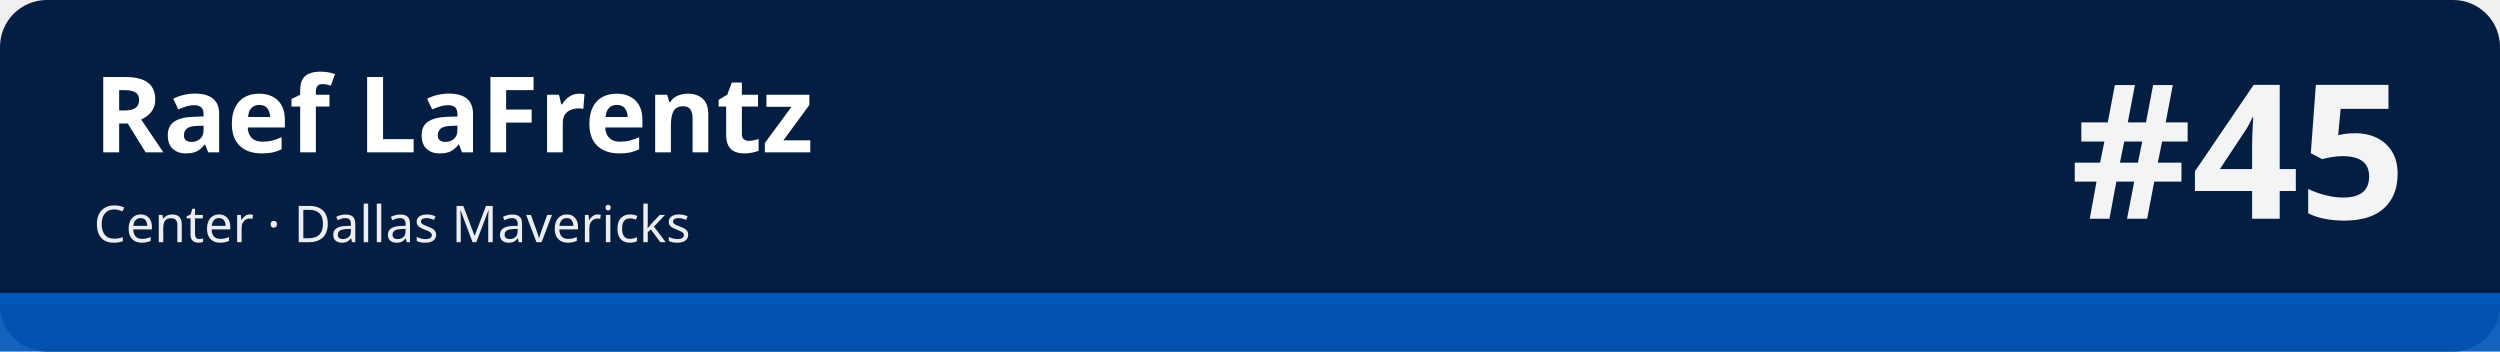
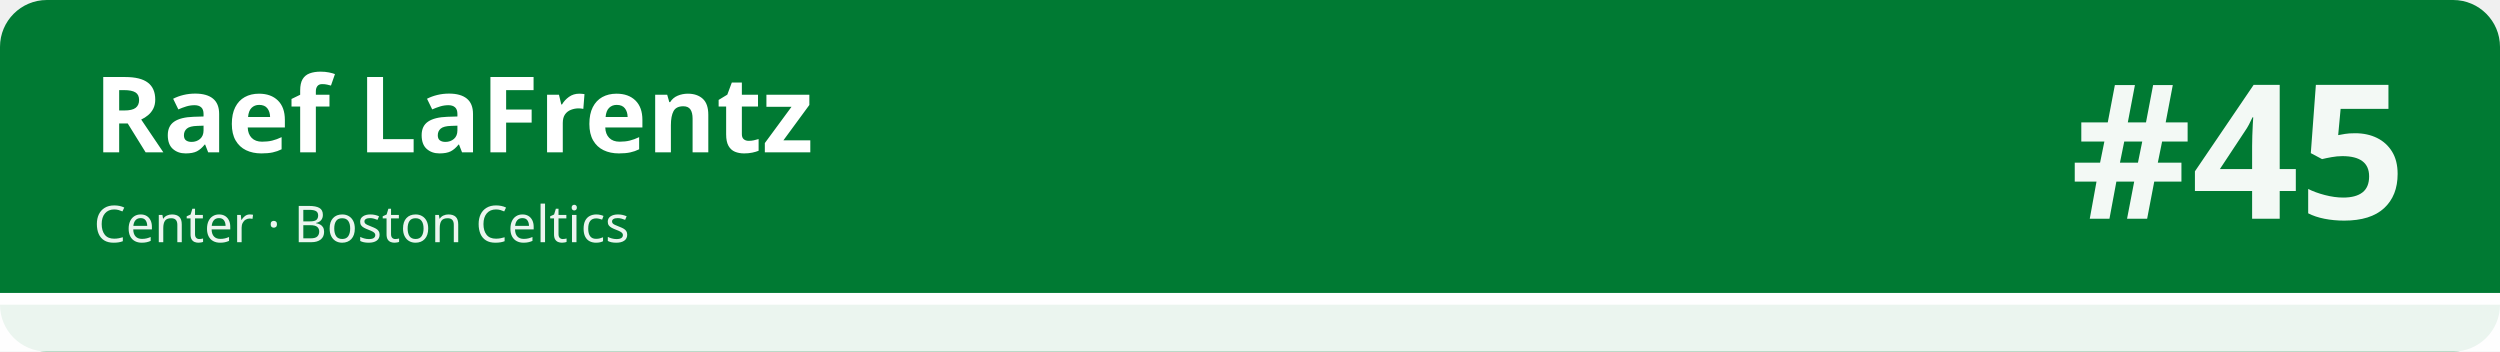
<svg xmlns="http://www.w3.org/2000/svg" width="1280" height="180" viewBox="0 0 1280 180" role="img" aria-labelledby="t d">
-   <rect width="1280" height="180" rx="24" fill="#041e42" />
-   <rect x="0" y="150" width="1280" height="30" fill="#0057b7" fill-opacity=".92" />
-   <rect x="0" y="150" width="1280" height="6" fill="#0057b7" />
+   <rect width="1280" height="180" rx="24" fill="#007a33" />
+   <rect x="0" y="150" width="1280" height="30" fill="#ffffff" fill-opacity=".92" />
+   <rect x="0" y="150" width="1280" height="6" fill="#ffffff" />
  <text x="48" y="78" font-family="sans-serif" font-size="54" font-weight="700" fill="#ffffff">Raef LaFrentz</text>
-   <text x="48" y="124" font-family="sans-serif" font-size="26" fill="#ffffff" fill-opacity=".92">Center · Dallas Mavericks</text>
+   <text x="48" y="124" font-family="sans-serif" font-size="26" fill="#ffffff" fill-opacity=".92">Center · Boston Celtics</text>
  <text x="1232" y="112" font-family="sans-serif" font-size="96" font-weight="800" fill="#ffffff" fill-opacity=".95" text-anchor="end">#45</text>
</svg>
